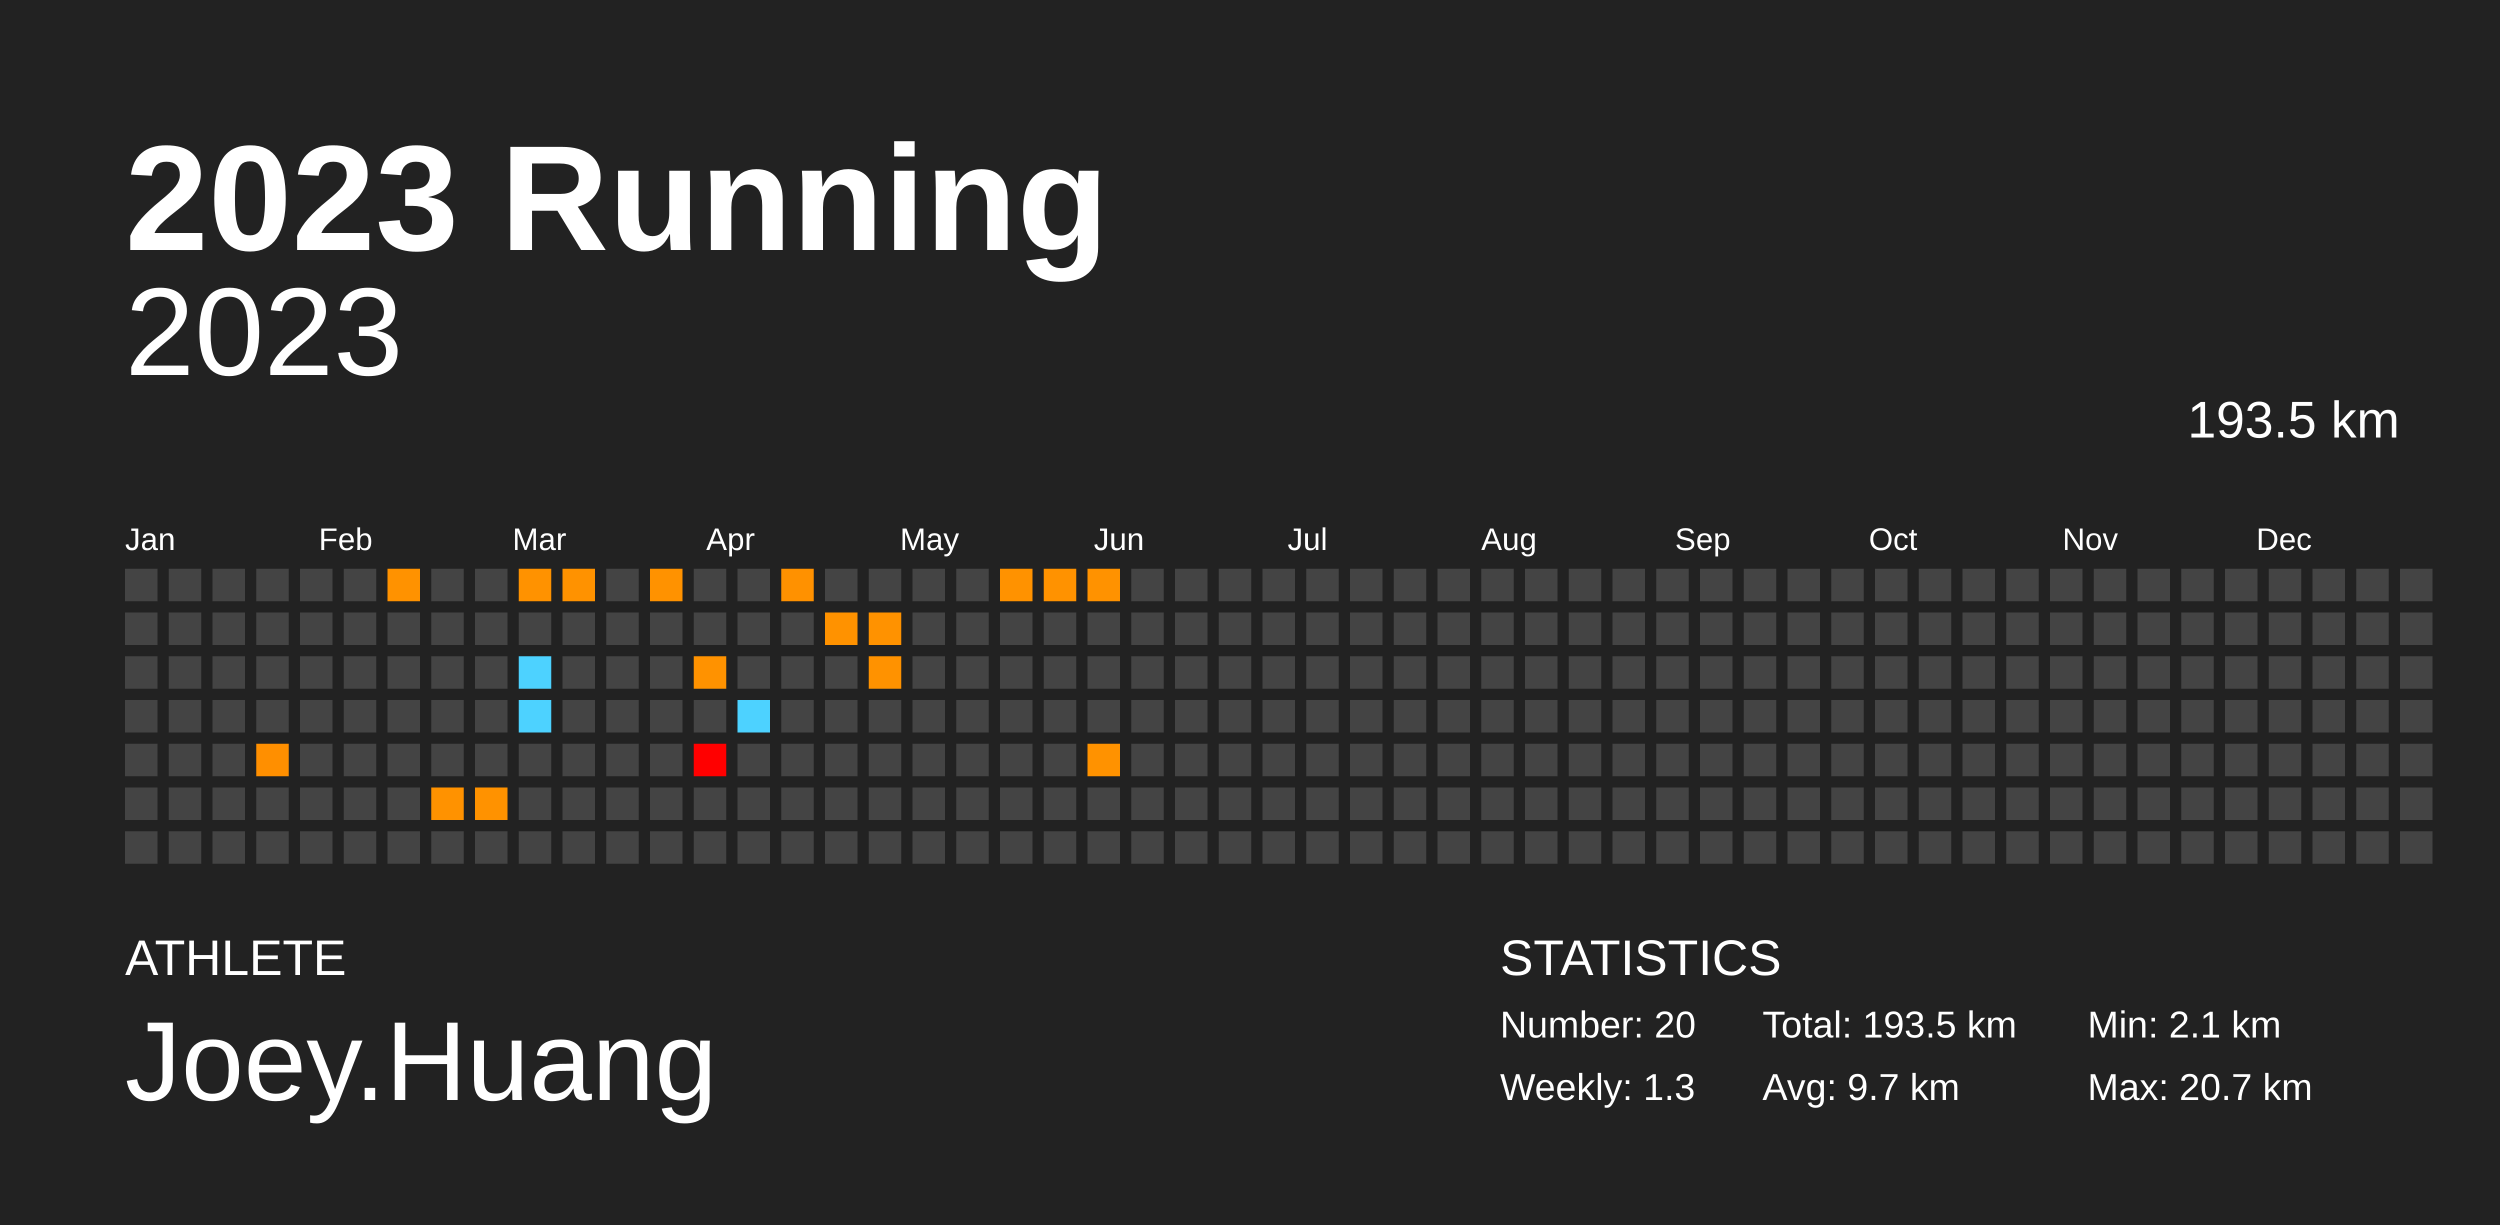
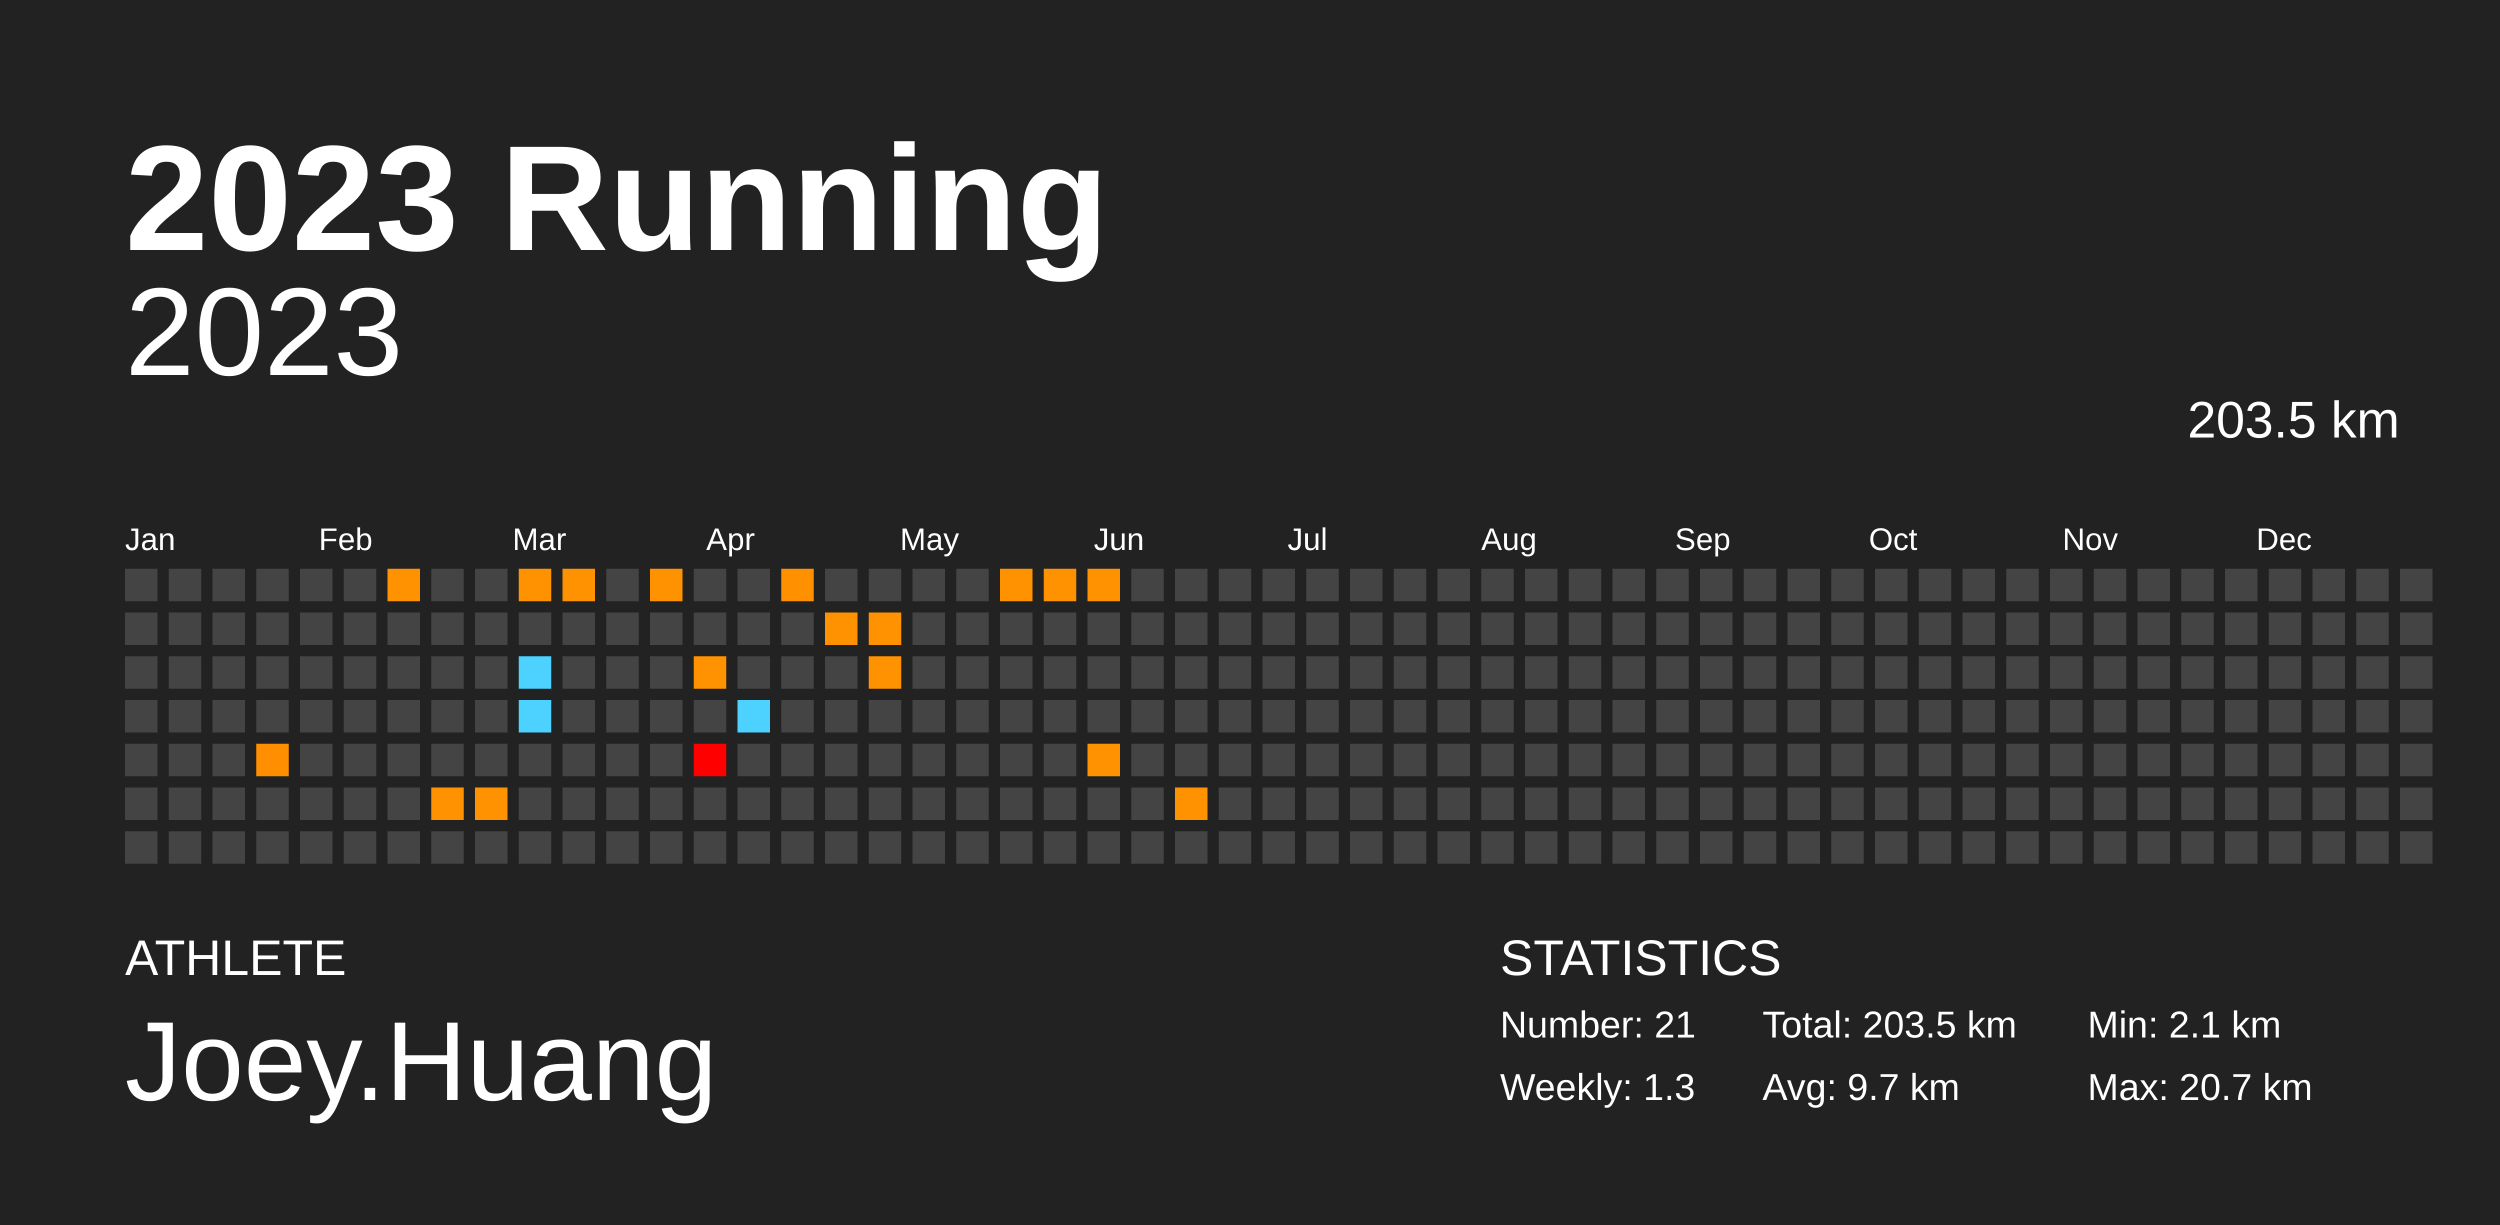
<svg xmlns="http://www.w3.org/2000/svg" baseProfile="full" height="98mm" version="1.1" viewBox="0,0,200,98" width="200mm">
  <defs />
  <rect fill="#222222" height="98" width="200" x="0" y="0" />
  <text fill="#FFFFFF" style="font-size:12px; font-family:Arial; font-weight:bold;" x="10" y="20">2023 Running</text>
  <text fill="#FFFFFF" style="font-size:4px; font-family:Arial" x="10" y="78">ATHLETE</text>
  <text fill="#FFFFFF" style="font-size:9px; font-family:Arial" x="10" y="88">Joey.Huang</text>
  <text fill="#FFFFFF" style="font-size:4px; font-family:Arial" x="120" y="78">STATISTICS</text>
-   <text fill="#FFFFFF" style="font-size:3px; font-family:Arial" x="120" y="83">Number: 20</text>
+   <text fill="#FFFFFF" style="font-size:3px; font-family:Arial" x="120" y="83">Number: 21</text>
  <text fill="#FFFFFF" style="font-size:3px; font-family:Arial" x="120" y="88">Weekly: 1.3</text>
-   <text fill="#FFFFFF" style="font-size:3px; font-family:Arial" x="141" y="83">Total: 193.5 km</text>
+   <text fill="#FFFFFF" style="font-size:3px; font-family:Arial" x="141" y="83">Total: 203.5 km</text>
  <text fill="#FFFFFF" style="font-size:3px; font-family:Arial" x="141" y="88">Avg: 9.7 km</text>
  <text fill="#FFFFFF" style="font-size:3px; font-family:Arial" x="167" y="83">Min: 2.1 km</text>
  <text fill="#FFFFFF" style="font-size:3px; font-family:Arial" x="167" y="88">Max: 20.7 km</text>
  <text alignment-baseline="hanging" fill="#FFFFFF" style="font-size:10.0px; font-family:Arial;" x="10" y="30">2023</text>
-   <text alignment-baseline="hanging" fill="#FFFFFF" style="font-size:4.125px; font-family:Arial;" x="175" y="35">193.5 km</text>
+   <text alignment-baseline="hanging" fill="#FFFFFF" style="font-size:4.125px; font-family:Arial;" x="175" y="35">203.5 km</text>
  <text fill="#FFFFFF" style="font-size:2.5px; font-family:Arial" x="10.0" y="44">Jan</text>
  <text fill="#FFFFFF" style="font-size:2.5px; font-family:Arial" x="25.5" y="44">Feb</text>
  <text fill="#FFFFFF" style="font-size:2.5px; font-family:Arial" x="41.0" y="44">Mar</text>
  <text fill="#FFFFFF" style="font-size:2.5px; font-family:Arial" x="56.5" y="44">Apr</text>
  <text fill="#FFFFFF" style="font-size:2.5px; font-family:Arial" x="72.0" y="44">May</text>
  <text fill="#FFFFFF" style="font-size:2.5px; font-family:Arial" x="87.5" y="44">Jun</text>
  <text fill="#FFFFFF" style="font-size:2.5px; font-family:Arial" x="103.0" y="44">Jul</text>
  <text fill="#FFFFFF" style="font-size:2.5px; font-family:Arial" x="118.5" y="44">Aug</text>
  <text fill="#FFFFFF" style="font-size:2.5px; font-family:Arial" x="134.0" y="44">Sep</text>
  <text fill="#FFFFFF" style="font-size:2.5px; font-family:Arial" x="149.5" y="44">Oct</text>
  <text fill="#FFFFFF" style="font-size:2.5px; font-family:Arial" x="165.0" y="44">Nov</text>
  <text fill="#FFFFFF" style="font-size:2.5px; font-family:Arial" x="180.5" y="44">Dec</text>
  <rect fill="#444444" height="2.6" width="2.6" x="10.0" y="45.5" />
  <rect fill="#444444" height="2.6" width="2.6" x="10.0" y="49.0" />
  <rect fill="#444444" height="2.6" width="2.6" x="10.0" y="52.5" />
  <rect fill="#444444" height="2.6" width="2.6" x="10.0" y="56.0" />
  <rect fill="#444444" height="2.6" width="2.6" x="10.0" y="59.5" />
  <rect fill="#444444" height="2.6" width="2.6" x="10.0" y="63.0" />
  <rect fill="#444444" height="2.6" width="2.6" x="10.0" y="66.5" />
  <rect fill="#444444" height="2.6" width="2.6" x="13.5" y="45.5" />
  <rect fill="#444444" height="2.6" width="2.6" x="13.5" y="49.0" />
  <rect fill="#444444" height="2.6" width="2.6" x="13.5" y="52.5" />
  <rect fill="#444444" height="2.6" width="2.6" x="13.5" y="56.0" />
  <rect fill="#444444" height="2.6" width="2.6" x="13.5" y="59.5" />
  <rect fill="#444444" height="2.6" width="2.6" x="13.5" y="63.0" />
  <rect fill="#444444" height="2.6" width="2.6" x="13.5" y="66.5" />
  <rect fill="#444444" height="2.6" width="2.6" x="17.0" y="45.5" />
  <rect fill="#444444" height="2.6" width="2.6" x="17.0" y="49.0" />
  <rect fill="#444444" height="2.6" width="2.6" x="17.0" y="52.5" />
  <rect fill="#444444" height="2.6" width="2.6" x="17.0" y="56.0" />
  <rect fill="#444444" height="2.6" width="2.6" x="17.0" y="59.5" />
  <rect fill="#444444" height="2.6" width="2.6" x="17.0" y="63.0" />
  <rect fill="#444444" height="2.6" width="2.6" x="17.0" y="66.5" />
  <rect fill="#444444" height="2.6" width="2.6" x="20.5" y="45.5" />
  <rect fill="#444444" height="2.6" width="2.6" x="20.5" y="49.0" />
  <rect fill="#444444" height="2.6" width="2.6" x="20.5" y="52.5" />
  <rect fill="#444444" height="2.6" width="2.6" x="20.5" y="56.0" />
  <rect fill="#ff8f00" height="2.6" width="2.6" x="20.5" y="59.5" />
  <rect fill="#444444" height="2.6" width="2.6" x="20.5" y="63.0" />
  <rect fill="#444444" height="2.6" width="2.6" x="20.5" y="66.5" />
  <rect fill="#444444" height="2.6" width="2.6" x="24.0" y="45.5" />
  <rect fill="#444444" height="2.6" width="2.6" x="24.0" y="49.0" />
  <rect fill="#444444" height="2.6" width="2.6" x="24.0" y="52.5" />
  <rect fill="#444444" height="2.6" width="2.6" x="24.0" y="56.0" />
  <rect fill="#444444" height="2.6" width="2.6" x="24.0" y="59.5" />
  <rect fill="#444444" height="2.6" width="2.6" x="24.0" y="63.0" />
  <rect fill="#444444" height="2.6" width="2.6" x="24.0" y="66.5" />
  <rect fill="#444444" height="2.6" width="2.6" x="27.5" y="45.5" />
  <rect fill="#444444" height="2.6" width="2.6" x="27.5" y="49.0" />
  <rect fill="#444444" height="2.6" width="2.6" x="27.5" y="52.5" />
  <rect fill="#444444" height="2.6" width="2.6" x="27.5" y="56.0" />
  <rect fill="#444444" height="2.6" width="2.6" x="27.5" y="59.5" />
  <rect fill="#444444" height="2.6" width="2.6" x="27.5" y="63.0" />
  <rect fill="#444444" height="2.6" width="2.6" x="27.5" y="66.5" />
  <rect fill="#ff9200" height="2.6" width="2.6" x="31.0" y="45.5" />
  <rect fill="#444444" height="2.6" width="2.6" x="31.0" y="49.0" />
  <rect fill="#444444" height="2.6" width="2.6" x="31.0" y="52.5" />
  <rect fill="#444444" height="2.6" width="2.6" x="31.0" y="56.0" />
  <rect fill="#444444" height="2.6" width="2.6" x="31.0" y="59.5" />
  <rect fill="#444444" height="2.6" width="2.6" x="31.0" y="63.0" />
  <rect fill="#444444" height="2.6" width="2.6" x="31.0" y="66.5" />
  <rect fill="#444444" height="2.6" width="2.6" x="34.5" y="45.5" />
  <rect fill="#444444" height="2.6" width="2.6" x="34.5" y="49.0" />
  <rect fill="#444444" height="2.6" width="2.6" x="34.5" y="52.5" />
  <rect fill="#444444" height="2.6" width="2.6" x="34.5" y="56.0" />
  <rect fill="#444444" height="2.6" width="2.6" x="34.5" y="59.5" />
  <rect fill="#ff9200" height="2.6" width="2.6" x="34.5" y="63.0" />
  <rect fill="#444444" height="2.6" width="2.6" x="34.5" y="66.5" />
  <rect fill="#444444" height="2.6" width="2.6" x="38.0" y="45.5" />
  <rect fill="#444444" height="2.6" width="2.6" x="38.0" y="49.0" />
  <rect fill="#444444" height="2.6" width="2.6" x="38.0" y="52.5" />
  <rect fill="#444444" height="2.6" width="2.6" x="38.0" y="56.0" />
  <rect fill="#444444" height="2.6" width="2.6" x="38.0" y="59.5" />
  <rect fill="#ff9200" height="2.6" width="2.6" x="38.0" y="63.0" />
  <rect fill="#444444" height="2.6" width="2.6" x="38.0" y="66.5" />
  <rect fill="#ff9200" height="2.6" width="2.6" x="41.5" y="45.5" />
  <rect fill="#444444" height="2.6" width="2.6" x="41.5" y="49.0" />
  <rect fill="#4dd2ff" height="2.6" width="2.6" x="41.5" y="52.5" />
  <rect fill="#4dd2ff" height="2.6" width="2.6" x="41.5" y="56.0" />
  <rect fill="#444444" height="2.6" width="2.6" x="41.5" y="59.5" />
  <rect fill="#444444" height="2.6" width="2.6" x="41.5" y="63.0" />
  <rect fill="#444444" height="2.6" width="2.6" x="41.5" y="66.5" />
  <rect fill="#ff9200" height="2.6" width="2.6" x="45.0" y="45.5" />
  <rect fill="#444444" height="2.6" width="2.6" x="45.0" y="49.0" />
  <rect fill="#444444" height="2.6" width="2.6" x="45.0" y="52.5" />
  <rect fill="#444444" height="2.6" width="2.6" x="45.0" y="56.0" />
  <rect fill="#444444" height="2.6" width="2.6" x="45.0" y="59.5" />
  <rect fill="#444444" height="2.6" width="2.6" x="45.0" y="63.0" />
  <rect fill="#444444" height="2.6" width="2.6" x="45.0" y="66.5" />
  <rect fill="#444444" height="2.6" width="2.6" x="48.5" y="45.5" />
  <rect fill="#444444" height="2.6" width="2.6" x="48.5" y="49.0" />
  <rect fill="#444444" height="2.6" width="2.6" x="48.5" y="52.5" />
  <rect fill="#444444" height="2.6" width="2.6" x="48.5" y="56.0" />
  <rect fill="#444444" height="2.6" width="2.6" x="48.5" y="59.5" />
  <rect fill="#444444" height="2.6" width="2.6" x="48.5" y="63.0" />
  <rect fill="#444444" height="2.6" width="2.6" x="48.5" y="66.5" />
  <rect fill="#ff9200" height="2.6" width="2.6" x="52.0" y="45.5" />
  <rect fill="#444444" height="2.6" width="2.6" x="52.0" y="49.0" />
  <rect fill="#444444" height="2.6" width="2.6" x="52.0" y="52.5" />
  <rect fill="#444444" height="2.6" width="2.6" x="52.0" y="56.0" />
  <rect fill="#444444" height="2.6" width="2.6" x="52.0" y="59.5" />
  <rect fill="#444444" height="2.6" width="2.6" x="52.0" y="63.0" />
  <rect fill="#444444" height="2.6" width="2.6" x="52.0" y="66.5" />
  <rect fill="#444444" height="2.6" width="2.6" x="55.5" y="45.5" />
  <rect fill="#444444" height="2.6" width="2.6" x="55.5" y="49.0" />
  <rect fill="#ff9200" height="2.6" width="2.6" x="55.5" y="52.5" />
  <rect fill="#444444" height="2.6" width="2.6" x="55.5" y="56.0" />
  <rect fill="red" height="2.6" width="2.6" x="55.5" y="59.5" />
  <rect fill="#444444" height="2.6" width="2.6" x="55.5" y="63.0" />
  <rect fill="#444444" height="2.6" width="2.6" x="55.5" y="66.5" />
  <rect fill="#444444" height="2.6" width="2.6" x="59.0" y="45.5" />
  <rect fill="#444444" height="2.6" width="2.6" x="59.0" y="49.0" />
  <rect fill="#444444" height="2.6" width="2.6" x="59.0" y="52.5" />
  <rect fill="#4dd2ff" height="2.6" width="2.6" x="59.0" y="56.0" />
  <rect fill="#444444" height="2.6" width="2.6" x="59.0" y="59.5" />
  <rect fill="#444444" height="2.6" width="2.6" x="59.0" y="63.0" />
  <rect fill="#444444" height="2.6" width="2.6" x="59.0" y="66.5" />
  <rect fill="#ff9100" height="2.6" width="2.6" x="62.5" y="45.5" />
  <rect fill="#444444" height="2.6" width="2.6" x="62.5" y="49.0" />
  <rect fill="#444444" height="2.6" width="2.6" x="62.5" y="52.5" />
  <rect fill="#444444" height="2.6" width="2.6" x="62.5" y="56.0" />
  <rect fill="#444444" height="2.6" width="2.6" x="62.5" y="59.5" />
  <rect fill="#444444" height="2.6" width="2.6" x="62.5" y="63.0" />
  <rect fill="#444444" height="2.6" width="2.6" x="62.5" y="66.5" />
  <rect fill="#444444" height="2.6" width="2.6" x="66.0" y="45.5" />
  <rect fill="#ff9200" height="2.6" width="2.6" x="66.0" y="49.0" />
  <rect fill="#444444" height="2.6" width="2.6" x="66.0" y="52.5" />
  <rect fill="#444444" height="2.6" width="2.6" x="66.0" y="56.0" />
  <rect fill="#444444" height="2.6" width="2.6" x="66.0" y="59.5" />
  <rect fill="#444444" height="2.6" width="2.6" x="66.0" y="63.0" />
  <rect fill="#444444" height="2.6" width="2.6" x="66.0" y="66.5" />
  <rect fill="#444444" height="2.6" width="2.6" x="69.5" y="45.5" />
  <rect fill="#ff9200" height="2.6" width="2.6" x="69.5" y="49.0" />
  <rect fill="#ff9200" height="2.6" width="2.6" x="69.5" y="52.5" />
  <rect fill="#444444" height="2.6" width="2.6" x="69.5" y="56.0" />
  <rect fill="#444444" height="2.6" width="2.6" x="69.5" y="59.5" />
  <rect fill="#444444" height="2.6" width="2.6" x="69.5" y="63.0" />
  <rect fill="#444444" height="2.6" width="2.6" x="69.5" y="66.5" />
  <rect fill="#444444" height="2.6" width="2.6" x="73.0" y="45.5" />
  <rect fill="#444444" height="2.6" width="2.6" x="73.0" y="49.0" />
  <rect fill="#444444" height="2.6" width="2.6" x="73.0" y="52.5" />
  <rect fill="#444444" height="2.6" width="2.6" x="73.0" y="56.0" />
  <rect fill="#444444" height="2.6" width="2.6" x="73.0" y="59.5" />
  <rect fill="#444444" height="2.6" width="2.6" x="73.0" y="63.0" />
  <rect fill="#444444" height="2.6" width="2.6" x="73.0" y="66.5" />
  <rect fill="#444444" height="2.6" width="2.6" x="76.5" y="45.5" />
  <rect fill="#444444" height="2.6" width="2.6" x="76.5" y="49.0" />
  <rect fill="#444444" height="2.6" width="2.6" x="76.5" y="52.5" />
  <rect fill="#444444" height="2.6" width="2.6" x="76.5" y="56.0" />
  <rect fill="#444444" height="2.6" width="2.6" x="76.5" y="59.5" />
  <rect fill="#444444" height="2.6" width="2.6" x="76.5" y="63.0" />
  <rect fill="#444444" height="2.6" width="2.6" x="76.5" y="66.5" />
  <rect fill="#ff9200" height="2.6" width="2.6" x="80.0" y="45.5" />
  <rect fill="#444444" height="2.6" width="2.6" x="80.0" y="49.0" />
  <rect fill="#444444" height="2.6" width="2.6" x="80.0" y="52.5" />
  <rect fill="#444444" height="2.6" width="2.6" x="80.0" y="56.0" />
  <rect fill="#444444" height="2.6" width="2.6" x="80.0" y="59.5" />
  <rect fill="#444444" height="2.6" width="2.6" x="80.0" y="63.0" />
  <rect fill="#444444" height="2.6" width="2.6" x="80.0" y="66.5" />
  <rect fill="#ff9200" height="2.6" width="2.6" x="83.5" y="45.5" />
  <rect fill="#444444" height="2.6" width="2.6" x="83.5" y="49.0" />
  <rect fill="#444444" height="2.6" width="2.6" x="83.5" y="52.5" />
  <rect fill="#444444" height="2.6" width="2.6" x="83.5" y="56.0" />
  <rect fill="#444444" height="2.6" width="2.6" x="83.5" y="59.5" />
  <rect fill="#444444" height="2.6" width="2.6" x="83.5" y="63.0" />
  <rect fill="#444444" height="2.6" width="2.6" x="83.5" y="66.5" />
  <rect fill="#ff9200" height="2.6" width="2.6" x="87.0" y="45.5" />
  <rect fill="#444444" height="2.6" width="2.6" x="87.0" y="49.0" />
  <rect fill="#444444" height="2.6" width="2.6" x="87.0" y="52.5" />
  <rect fill="#444444" height="2.6" width="2.6" x="87.0" y="56.0" />
  <rect fill="#ff9200" height="2.6" width="2.6" x="87.0" y="59.5" />
  <rect fill="#444444" height="2.6" width="2.6" x="87.0" y="63.0" />
  <rect fill="#444444" height="2.6" width="2.6" x="87.0" y="66.5" />
  <rect fill="#444444" height="2.6" width="2.6" x="90.5" y="45.5" />
  <rect fill="#444444" height="2.6" width="2.6" x="90.5" y="49.0" />
  <rect fill="#444444" height="2.6" width="2.6" x="90.5" y="52.5" />
  <rect fill="#444444" height="2.6" width="2.6" x="90.5" y="56.0" />
  <rect fill="#444444" height="2.6" width="2.6" x="90.5" y="59.5" />
  <rect fill="#444444" height="2.6" width="2.6" x="90.5" y="63.0" />
  <rect fill="#444444" height="2.6" width="2.6" x="90.5" y="66.5" />
  <rect fill="#444444" height="2.6" width="2.6" x="94.0" y="45.5" />
  <rect fill="#444444" height="2.6" width="2.6" x="94.0" y="49.0" />
  <rect fill="#444444" height="2.6" width="2.6" x="94.0" y="52.5" />
  <rect fill="#444444" height="2.6" width="2.6" x="94.0" y="56.0" />
  <rect fill="#444444" height="2.6" width="2.6" x="94.0" y="59.5" />
-   <rect fill="#444444" height="2.6" width="2.6" x="94.0" y="63.0" />
+   <rect fill="#ff9200" height="2.6" width="2.6" x="94.0" y="63.0" />
  <rect fill="#444444" height="2.6" width="2.6" x="94.0" y="66.5" />
  <rect fill="#444444" height="2.6" width="2.6" x="97.5" y="45.5" />
  <rect fill="#444444" height="2.6" width="2.6" x="97.5" y="49.0" />
  <rect fill="#444444" height="2.6" width="2.6" x="97.5" y="52.5" />
  <rect fill="#444444" height="2.6" width="2.6" x="97.5" y="56.0" />
  <rect fill="#444444" height="2.6" width="2.6" x="97.5" y="59.5" />
  <rect fill="#444444" height="2.6" width="2.6" x="97.5" y="63.0" />
  <rect fill="#444444" height="2.6" width="2.6" x="97.5" y="66.5" />
  <rect fill="#444444" height="2.6" width="2.6" x="101.0" y="45.5" />
  <rect fill="#444444" height="2.6" width="2.6" x="101.0" y="49.0" />
  <rect fill="#444444" height="2.6" width="2.6" x="101.0" y="52.5" />
  <rect fill="#444444" height="2.6" width="2.6" x="101.0" y="56.0" />
  <rect fill="#444444" height="2.6" width="2.6" x="101.0" y="59.5" />
  <rect fill="#444444" height="2.6" width="2.6" x="101.0" y="63.0" />
  <rect fill="#444444" height="2.6" width="2.6" x="101.0" y="66.5" />
  <rect fill="#444444" height="2.6" width="2.6" x="104.5" y="45.5" />
  <rect fill="#444444" height="2.6" width="2.6" x="104.5" y="49.0" />
  <rect fill="#444444" height="2.6" width="2.6" x="104.5" y="52.5" />
  <rect fill="#444444" height="2.6" width="2.6" x="104.5" y="56.0" />
  <rect fill="#444444" height="2.6" width="2.6" x="104.5" y="59.5" />
  <rect fill="#444444" height="2.6" width="2.6" x="104.5" y="63.0" />
  <rect fill="#444444" height="2.6" width="2.6" x="104.5" y="66.5" />
  <rect fill="#444444" height="2.6" width="2.6" x="108.0" y="45.5" />
  <rect fill="#444444" height="2.6" width="2.6" x="108.0" y="49.0" />
  <rect fill="#444444" height="2.6" width="2.6" x="108.0" y="52.5" />
  <rect fill="#444444" height="2.6" width="2.6" x="108.0" y="56.0" />
  <rect fill="#444444" height="2.6" width="2.6" x="108.0" y="59.5" />
  <rect fill="#444444" height="2.6" width="2.6" x="108.0" y="63.0" />
  <rect fill="#444444" height="2.6" width="2.6" x="108.0" y="66.5" />
  <rect fill="#444444" height="2.6" width="2.6" x="111.5" y="45.5" />
  <rect fill="#444444" height="2.6" width="2.6" x="111.5" y="49.0" />
  <rect fill="#444444" height="2.6" width="2.6" x="111.5" y="52.5" />
  <rect fill="#444444" height="2.6" width="2.6" x="111.5" y="56.0" />
  <rect fill="#444444" height="2.6" width="2.6" x="111.5" y="59.5" />
  <rect fill="#444444" height="2.6" width="2.6" x="111.5" y="63.0" />
  <rect fill="#444444" height="2.6" width="2.6" x="111.5" y="66.5" />
  <rect fill="#444444" height="2.6" width="2.6" x="115.0" y="45.5" />
  <rect fill="#444444" height="2.6" width="2.6" x="115.0" y="49.0" />
  <rect fill="#444444" height="2.6" width="2.6" x="115.0" y="52.5" />
  <rect fill="#444444" height="2.6" width="2.6" x="115.0" y="56.0" />
  <rect fill="#444444" height="2.6" width="2.6" x="115.0" y="59.5" />
  <rect fill="#444444" height="2.6" width="2.6" x="115.0" y="63.0" />
  <rect fill="#444444" height="2.6" width="2.6" x="115.0" y="66.5" />
  <rect fill="#444444" height="2.6" width="2.6" x="118.5" y="45.5" />
  <rect fill="#444444" height="2.6" width="2.6" x="118.5" y="49.0" />
  <rect fill="#444444" height="2.6" width="2.6" x="118.5" y="52.5" />
  <rect fill="#444444" height="2.6" width="2.6" x="118.5" y="56.0" />
  <rect fill="#444444" height="2.6" width="2.6" x="118.5" y="59.5" />
  <rect fill="#444444" height="2.6" width="2.6" x="118.5" y="63.0" />
  <rect fill="#444444" height="2.6" width="2.6" x="118.5" y="66.5" />
  <rect fill="#444444" height="2.6" width="2.6" x="122.0" y="45.5" />
  <rect fill="#444444" height="2.6" width="2.6" x="122.0" y="49.0" />
  <rect fill="#444444" height="2.6" width="2.6" x="122.0" y="52.5" />
  <rect fill="#444444" height="2.6" width="2.6" x="122.0" y="56.0" />
  <rect fill="#444444" height="2.6" width="2.6" x="122.0" y="59.5" />
  <rect fill="#444444" height="2.6" width="2.6" x="122.0" y="63.0" />
  <rect fill="#444444" height="2.6" width="2.6" x="122.0" y="66.5" />
  <rect fill="#444444" height="2.6" width="2.6" x="125.5" y="45.5" />
  <rect fill="#444444" height="2.6" width="2.6" x="125.5" y="49.0" />
  <rect fill="#444444" height="2.6" width="2.6" x="125.5" y="52.5" />
  <rect fill="#444444" height="2.6" width="2.6" x="125.5" y="56.0" />
  <rect fill="#444444" height="2.6" width="2.6" x="125.5" y="59.5" />
  <rect fill="#444444" height="2.6" width="2.6" x="125.5" y="63.0" />
  <rect fill="#444444" height="2.6" width="2.6" x="125.5" y="66.5" />
  <rect fill="#444444" height="2.6" width="2.6" x="129.0" y="45.5" />
  <rect fill="#444444" height="2.6" width="2.6" x="129.0" y="49.0" />
  <rect fill="#444444" height="2.6" width="2.6" x="129.0" y="52.5" />
  <rect fill="#444444" height="2.6" width="2.6" x="129.0" y="56.0" />
  <rect fill="#444444" height="2.6" width="2.6" x="129.0" y="59.5" />
  <rect fill="#444444" height="2.6" width="2.6" x="129.0" y="63.0" />
  <rect fill="#444444" height="2.6" width="2.6" x="129.0" y="66.5" />
  <rect fill="#444444" height="2.6" width="2.6" x="132.5" y="45.5" />
  <rect fill="#444444" height="2.6" width="2.6" x="132.5" y="49.0" />
  <rect fill="#444444" height="2.6" width="2.6" x="132.5" y="52.5" />
  <rect fill="#444444" height="2.6" width="2.6" x="132.5" y="56.0" />
  <rect fill="#444444" height="2.6" width="2.6" x="132.5" y="59.5" />
  <rect fill="#444444" height="2.6" width="2.6" x="132.5" y="63.0" />
  <rect fill="#444444" height="2.6" width="2.6" x="132.5" y="66.5" />
  <rect fill="#444444" height="2.6" width="2.6" x="136.0" y="45.5" />
  <rect fill="#444444" height="2.6" width="2.6" x="136.0" y="49.0" />
  <rect fill="#444444" height="2.6" width="2.6" x="136.0" y="52.5" />
  <rect fill="#444444" height="2.6" width="2.6" x="136.0" y="56.0" />
  <rect fill="#444444" height="2.6" width="2.6" x="136.0" y="59.5" />
  <rect fill="#444444" height="2.6" width="2.6" x="136.0" y="63.0" />
  <rect fill="#444444" height="2.6" width="2.6" x="136.0" y="66.5" />
  <rect fill="#444444" height="2.6" width="2.6" x="139.5" y="45.5" />
  <rect fill="#444444" height="2.6" width="2.6" x="139.5" y="49.0" />
  <rect fill="#444444" height="2.6" width="2.6" x="139.5" y="52.5" />
  <rect fill="#444444" height="2.6" width="2.6" x="139.5" y="56.0" />
  <rect fill="#444444" height="2.6" width="2.6" x="139.5" y="59.5" />
  <rect fill="#444444" height="2.6" width="2.6" x="139.5" y="63.0" />
  <rect fill="#444444" height="2.6" width="2.6" x="139.5" y="66.5" />
  <rect fill="#444444" height="2.6" width="2.6" x="143.0" y="45.5" />
  <rect fill="#444444" height="2.6" width="2.6" x="143.0" y="49.0" />
  <rect fill="#444444" height="2.6" width="2.6" x="143.0" y="52.5" />
  <rect fill="#444444" height="2.6" width="2.6" x="143.0" y="56.0" />
  <rect fill="#444444" height="2.6" width="2.6" x="143.0" y="59.5" />
  <rect fill="#444444" height="2.6" width="2.6" x="143.0" y="63.0" />
  <rect fill="#444444" height="2.6" width="2.6" x="143.0" y="66.5" />
  <rect fill="#444444" height="2.6" width="2.6" x="146.5" y="45.5" />
  <rect fill="#444444" height="2.6" width="2.6" x="146.5" y="49.0" />
  <rect fill="#444444" height="2.6" width="2.6" x="146.5" y="52.5" />
  <rect fill="#444444" height="2.6" width="2.6" x="146.5" y="56.0" />
  <rect fill="#444444" height="2.6" width="2.6" x="146.5" y="59.5" />
  <rect fill="#444444" height="2.6" width="2.6" x="146.5" y="63.0" />
  <rect fill="#444444" height="2.6" width="2.6" x="146.5" y="66.5" />
  <rect fill="#444444" height="2.6" width="2.6" x="150.0" y="45.5" />
  <rect fill="#444444" height="2.6" width="2.6" x="150.0" y="49.0" />
  <rect fill="#444444" height="2.6" width="2.6" x="150.0" y="52.5" />
  <rect fill="#444444" height="2.6" width="2.6" x="150.0" y="56.0" />
  <rect fill="#444444" height="2.6" width="2.6" x="150.0" y="59.5" />
  <rect fill="#444444" height="2.6" width="2.6" x="150.0" y="63.0" />
  <rect fill="#444444" height="2.6" width="2.6" x="150.0" y="66.5" />
  <rect fill="#444444" height="2.6" width="2.6" x="153.5" y="45.5" />
  <rect fill="#444444" height="2.6" width="2.6" x="153.5" y="49.0" />
  <rect fill="#444444" height="2.6" width="2.6" x="153.5" y="52.5" />
  <rect fill="#444444" height="2.6" width="2.6" x="153.5" y="56.0" />
  <rect fill="#444444" height="2.6" width="2.6" x="153.5" y="59.5" />
  <rect fill="#444444" height="2.6" width="2.6" x="153.5" y="63.0" />
  <rect fill="#444444" height="2.6" width="2.6" x="153.5" y="66.5" />
  <rect fill="#444444" height="2.6" width="2.6" x="157.0" y="45.5" />
  <rect fill="#444444" height="2.6" width="2.6" x="157.0" y="49.0" />
  <rect fill="#444444" height="2.6" width="2.6" x="157.0" y="52.5" />
  <rect fill="#444444" height="2.6" width="2.6" x="157.0" y="56.0" />
  <rect fill="#444444" height="2.6" width="2.6" x="157.0" y="59.5" />
  <rect fill="#444444" height="2.6" width="2.6" x="157.0" y="63.0" />
  <rect fill="#444444" height="2.6" width="2.6" x="157.0" y="66.5" />
  <rect fill="#444444" height="2.6" width="2.6" x="160.5" y="45.5" />
  <rect fill="#444444" height="2.6" width="2.6" x="160.5" y="49.0" />
  <rect fill="#444444" height="2.6" width="2.6" x="160.5" y="52.5" />
  <rect fill="#444444" height="2.6" width="2.6" x="160.5" y="56.0" />
  <rect fill="#444444" height="2.6" width="2.6" x="160.5" y="59.5" />
  <rect fill="#444444" height="2.6" width="2.6" x="160.5" y="63.0" />
  <rect fill="#444444" height="2.6" width="2.6" x="160.5" y="66.5" />
  <rect fill="#444444" height="2.6" width="2.6" x="164.0" y="45.5" />
  <rect fill="#444444" height="2.6" width="2.6" x="164.0" y="49.0" />
  <rect fill="#444444" height="2.6" width="2.6" x="164.0" y="52.5" />
  <rect fill="#444444" height="2.6" width="2.6" x="164.0" y="56.0" />
  <rect fill="#444444" height="2.6" width="2.6" x="164.0" y="59.5" />
  <rect fill="#444444" height="2.6" width="2.6" x="164.0" y="63.0" />
  <rect fill="#444444" height="2.6" width="2.6" x="164.0" y="66.5" />
  <rect fill="#444444" height="2.6" width="2.6" x="167.5" y="45.5" />
  <rect fill="#444444" height="2.6" width="2.6" x="167.5" y="49.0" />
  <rect fill="#444444" height="2.6" width="2.6" x="167.5" y="52.5" />
  <rect fill="#444444" height="2.6" width="2.6" x="167.5" y="56.0" />
  <rect fill="#444444" height="2.6" width="2.6" x="167.5" y="59.5" />
  <rect fill="#444444" height="2.6" width="2.6" x="167.5" y="63.0" />
  <rect fill="#444444" height="2.6" width="2.6" x="167.5" y="66.5" />
  <rect fill="#444444" height="2.6" width="2.6" x="171.0" y="45.5" />
  <rect fill="#444444" height="2.6" width="2.6" x="171.0" y="49.0" />
  <rect fill="#444444" height="2.6" width="2.6" x="171.0" y="52.5" />
  <rect fill="#444444" height="2.6" width="2.6" x="171.0" y="56.0" />
  <rect fill="#444444" height="2.6" width="2.6" x="171.0" y="59.5" />
  <rect fill="#444444" height="2.6" width="2.6" x="171.0" y="63.0" />
  <rect fill="#444444" height="2.6" width="2.6" x="171.0" y="66.5" />
  <rect fill="#444444" height="2.6" width="2.6" x="174.5" y="45.5" />
  <rect fill="#444444" height="2.6" width="2.6" x="174.5" y="49.0" />
  <rect fill="#444444" height="2.6" width="2.6" x="174.5" y="52.5" />
  <rect fill="#444444" height="2.6" width="2.6" x="174.5" y="56.0" />
  <rect fill="#444444" height="2.6" width="2.6" x="174.5" y="59.5" />
  <rect fill="#444444" height="2.6" width="2.6" x="174.5" y="63.0" />
  <rect fill="#444444" height="2.6" width="2.6" x="174.5" y="66.5" />
  <rect fill="#444444" height="2.6" width="2.6" x="178.0" y="45.5" />
  <rect fill="#444444" height="2.6" width="2.6" x="178.0" y="49.0" />
  <rect fill="#444444" height="2.6" width="2.6" x="178.0" y="52.5" />
  <rect fill="#444444" height="2.6" width="2.6" x="178.0" y="56.0" />
  <rect fill="#444444" height="2.6" width="2.6" x="178.0" y="59.5" />
  <rect fill="#444444" height="2.6" width="2.6" x="178.0" y="63.0" />
  <rect fill="#444444" height="2.6" width="2.6" x="178.0" y="66.5" />
  <rect fill="#444444" height="2.6" width="2.6" x="181.5" y="45.5" />
  <rect fill="#444444" height="2.6" width="2.6" x="181.5" y="49.0" />
  <rect fill="#444444" height="2.6" width="2.6" x="181.5" y="52.5" />
  <rect fill="#444444" height="2.6" width="2.6" x="181.5" y="56.0" />
  <rect fill="#444444" height="2.6" width="2.6" x="181.5" y="59.5" />
  <rect fill="#444444" height="2.6" width="2.6" x="181.5" y="63.0" />
  <rect fill="#444444" height="2.6" width="2.6" x="181.5" y="66.5" />
  <rect fill="#444444" height="2.6" width="2.6" x="185.0" y="45.5" />
  <rect fill="#444444" height="2.6" width="2.6" x="185.0" y="49.0" />
  <rect fill="#444444" height="2.6" width="2.6" x="185.0" y="52.5" />
  <rect fill="#444444" height="2.6" width="2.6" x="185.0" y="56.0" />
  <rect fill="#444444" height="2.6" width="2.6" x="185.0" y="59.5" />
  <rect fill="#444444" height="2.6" width="2.6" x="185.0" y="63.0" />
  <rect fill="#444444" height="2.6" width="2.6" x="185.0" y="66.5" />
  <rect fill="#444444" height="2.6" width="2.6" x="188.5" y="45.5" />
  <rect fill="#444444" height="2.6" width="2.6" x="188.5" y="49.0" />
  <rect fill="#444444" height="2.6" width="2.6" x="188.5" y="52.5" />
  <rect fill="#444444" height="2.6" width="2.6" x="188.5" y="56.0" />
  <rect fill="#444444" height="2.6" width="2.6" x="188.5" y="59.5" />
  <rect fill="#444444" height="2.6" width="2.6" x="188.5" y="63.0" />
  <rect fill="#444444" height="2.6" width="2.6" x="188.5" y="66.5" />
  <rect fill="#444444" height="2.6" width="2.6" x="192.0" y="45.5" />
  <rect fill="#444444" height="2.6" width="2.6" x="192.0" y="49.0" />
  <rect fill="#444444" height="2.6" width="2.6" x="192.0" y="52.5" />
  <rect fill="#444444" height="2.6" width="2.6" x="192.0" y="56.0" />
  <rect fill="#444444" height="2.6" width="2.6" x="192.0" y="59.5" />
  <rect fill="#444444" height="2.6" width="2.6" x="192.0" y="63.0" />
  <rect fill="#444444" height="2.6" width="2.6" x="192.0" y="66.5" />
</svg>
